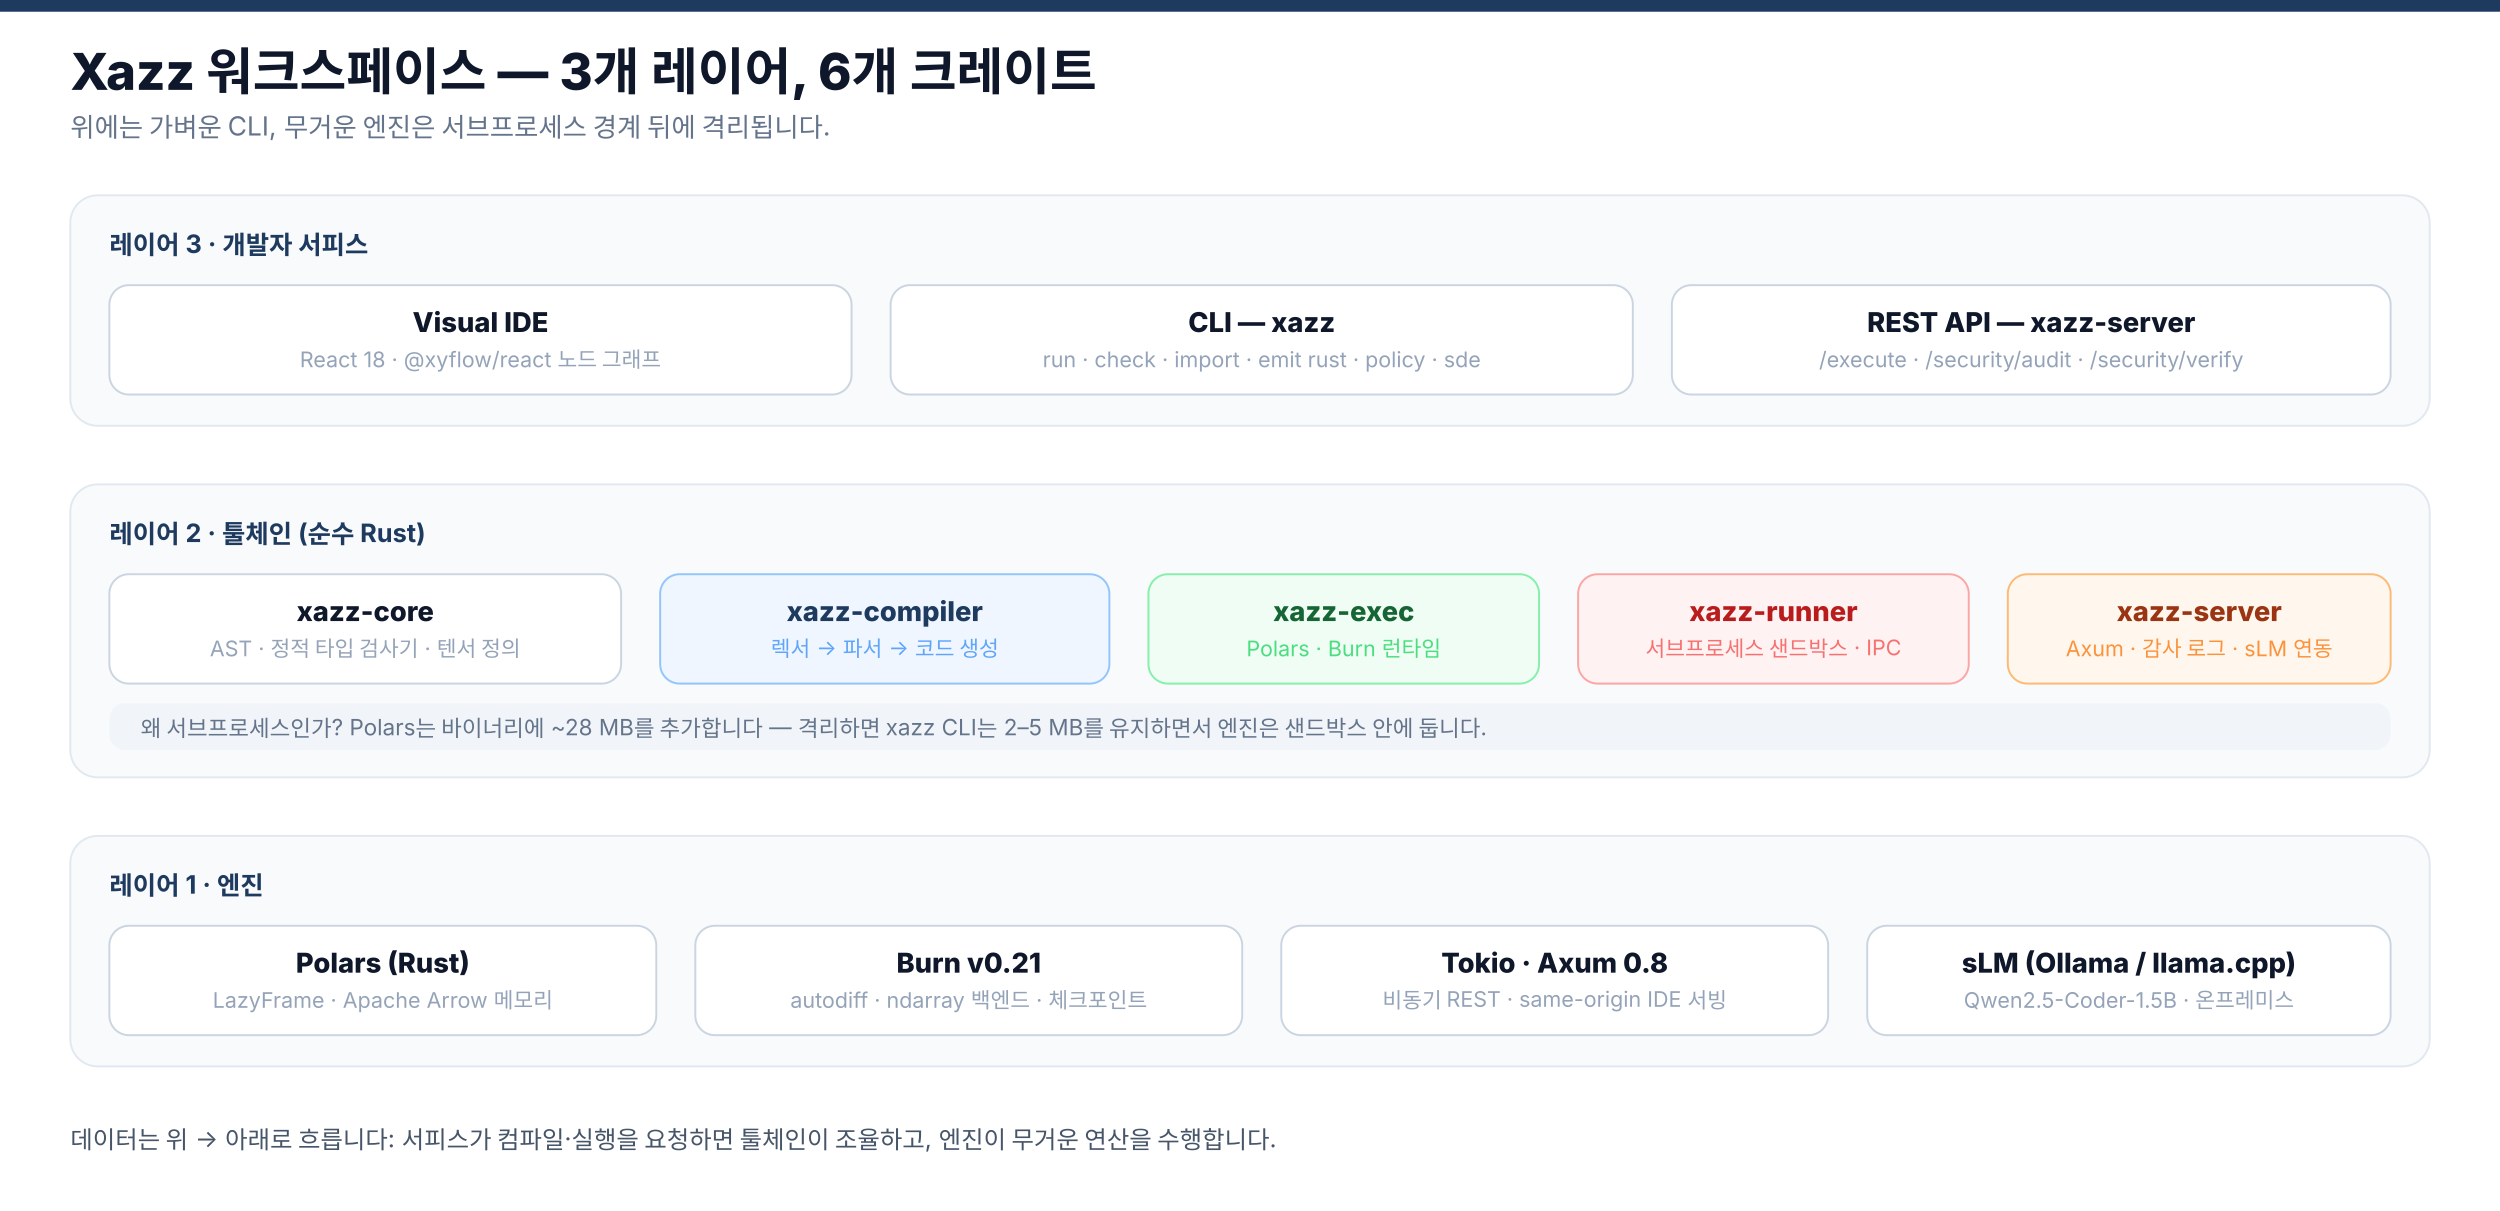
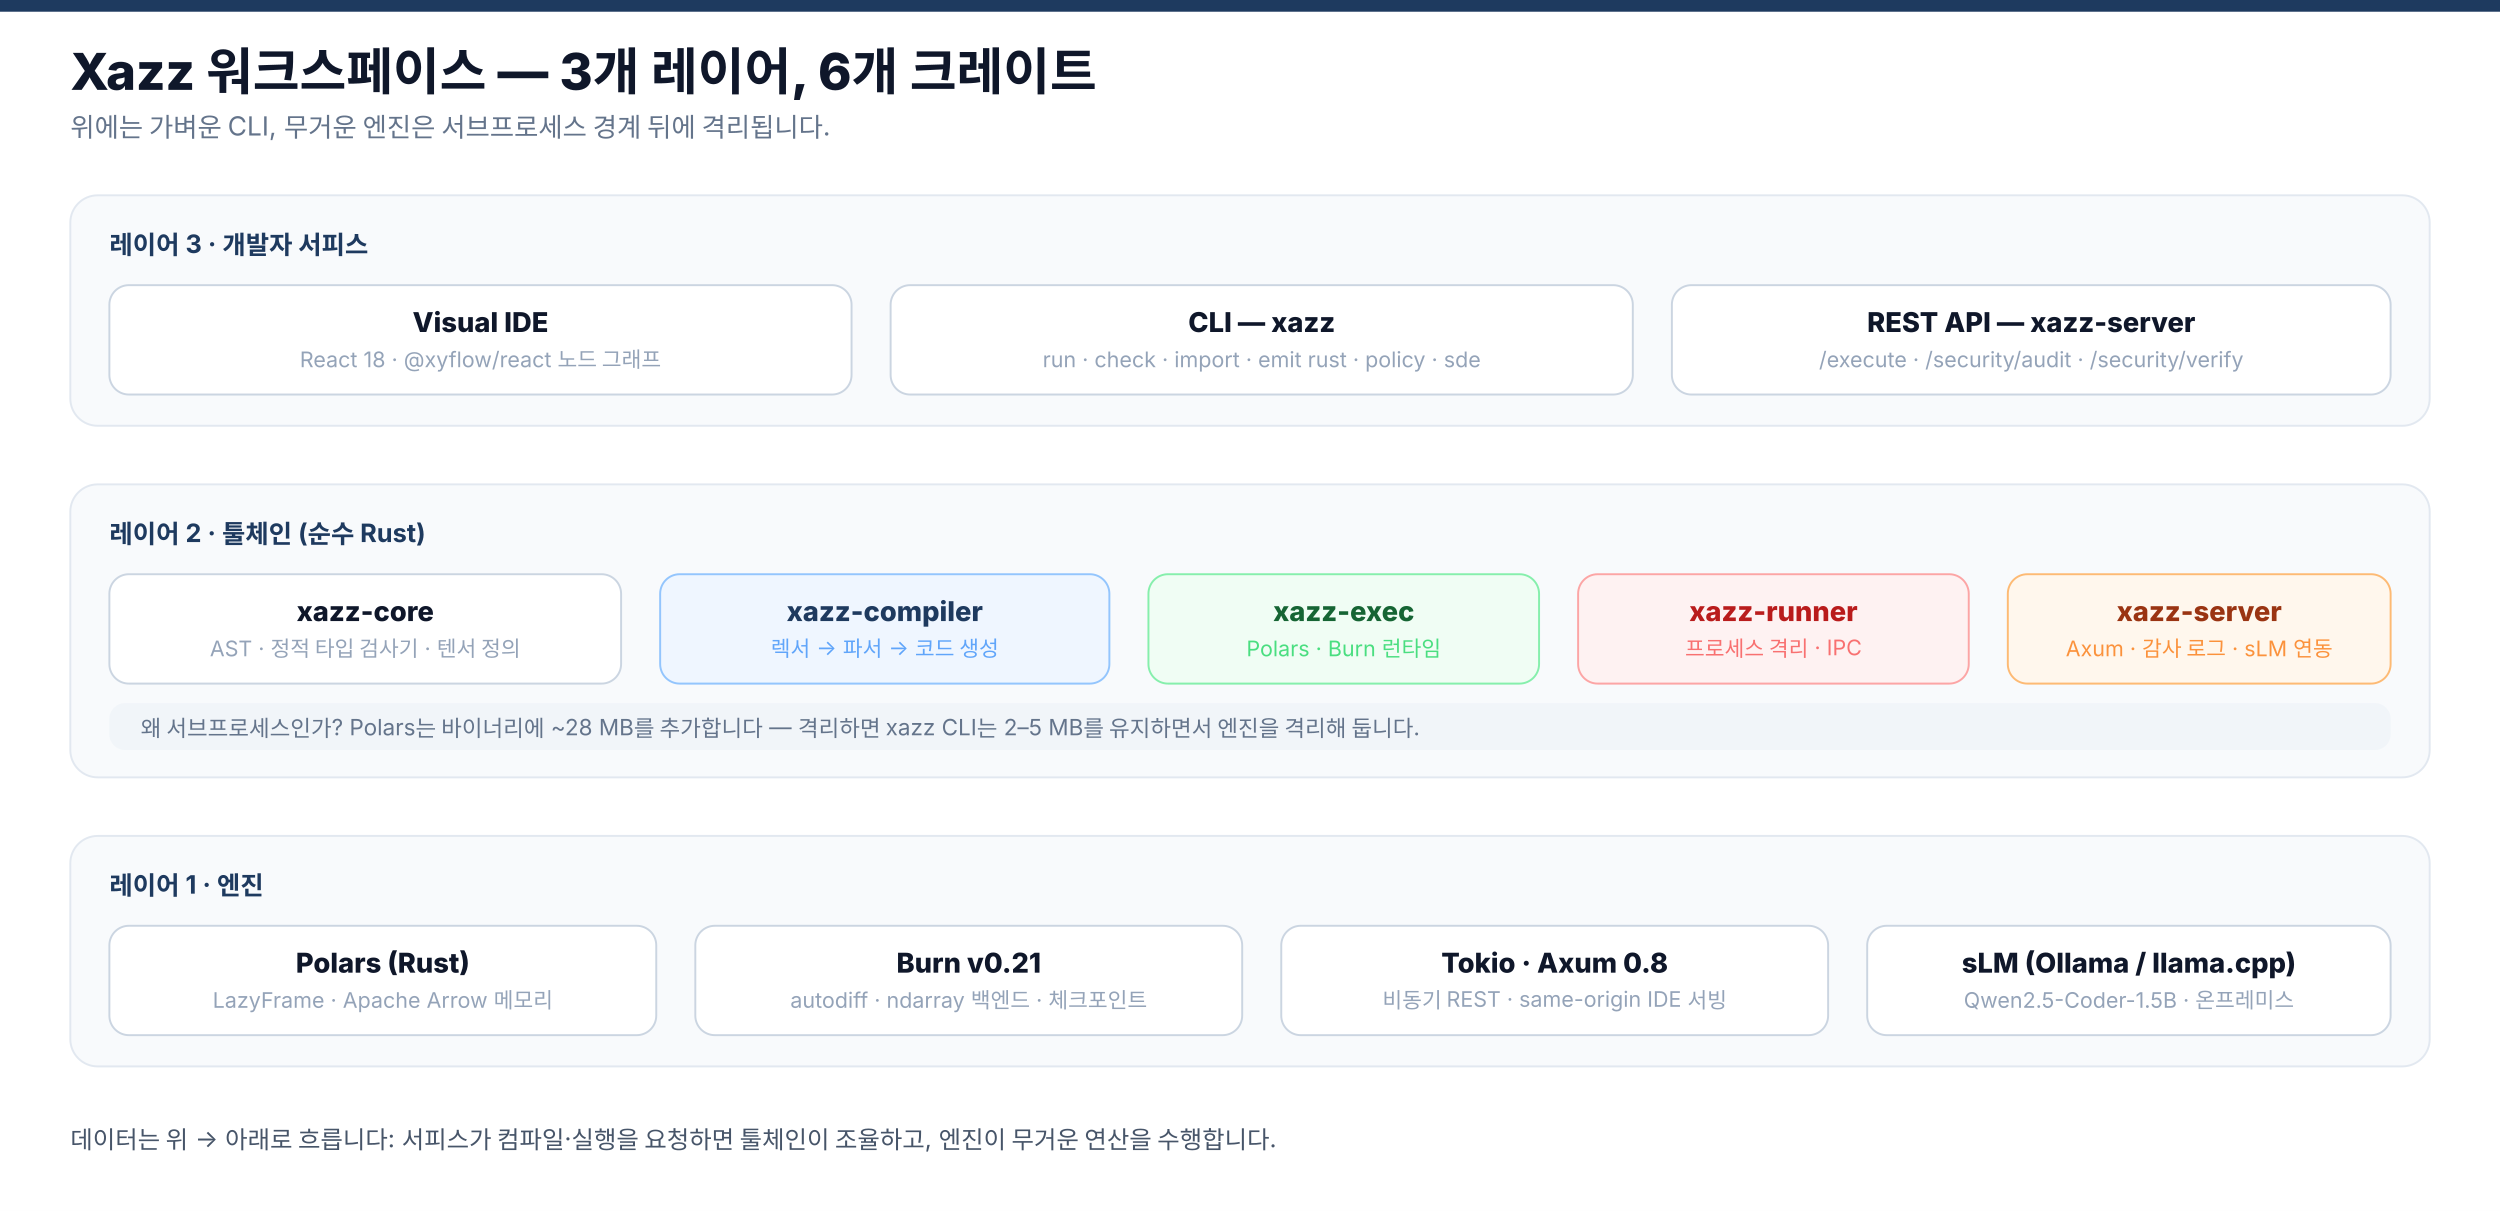
<svg xmlns="http://www.w3.org/2000/svg" width="1280" height="620" viewBox="0 0 1280 620" font-family="'Noto Sans KR', Inter, -apple-system, 'Segoe UI', sans-serif">
  <rect width="1280" height="620" fill="#ffffff" />
  <rect x="0" y="0" width="1280" height="6" fill="#1e3a5f" />
  <text x="36" y="46" font-size="26" font-weight="800" fill="#0f172a">Xazz 워크스페이스 — 3개 레이어, 6개 크레이트</text>
  <text x="36" y="70" font-size="13.5" fill="#64748b">위에는 가벼운 CLI, 무거운 엔진은 서브프로세스 경계 뒤에 격리됩니다.</text>
  <rect x="36" y="100" width="1208" height="118" rx="14" fill="#f8fafc" stroke="#e2e8f0" />
  <text x="56" y="130" font-size="13" font-weight="700" fill="#1e3a5f">레이어 3 · 개발자 서피스</text>
  <rect x="56" y="146" width="380" height="56" rx="10" fill="#ffffff" stroke="#cbd5e1" />
  <text x="246" y="170" font-size="14" font-weight="800" fill="#0f172a" text-anchor="middle">Visual IDE</text>
  <text x="246" y="188" font-size="11" fill="#94a3b8" text-anchor="middle">React 18 · @xyflow/react 노드 그래프</text>
  <rect x="456" y="146" width="380" height="56" rx="10" fill="#ffffff" stroke="#cbd5e1" />
  <text x="646" y="170" font-size="14" font-weight="800" fill="#0f172a" text-anchor="middle">CLI — xazz</text>
  <text x="646" y="188" font-size="11" fill="#94a3b8" text-anchor="middle">run · check · import · emit rust · policy · sde</text>
  <rect x="856" y="146" width="368" height="56" rx="10" fill="#ffffff" stroke="#cbd5e1" />
  <text x="1040" y="170" font-size="14" font-weight="800" fill="#0f172a" text-anchor="middle">REST API — xazz-server</text>
  <text x="1040" y="188" font-size="11" fill="#94a3b8" text-anchor="middle">/execute · /security/audit · /security/verify</text>
  <rect x="36" y="248" width="1208" height="150" rx="14" fill="#f8fafc" stroke="#e2e8f0" />
  <text x="56" y="278" font-size="13" font-weight="700" fill="#1e3a5f">레이어 2 · 툴체인 (순수 Rust)</text>
  <rect x="56" y="294" width="262" height="56" rx="10" fill="#ffffff" stroke="#cbd5e1" />
  <text x="187" y="318" font-size="14" font-weight="800" fill="#0f172a" text-anchor="middle">xazz-core</text>
  <text x="187" y="336" font-size="11" fill="#94a3b8" text-anchor="middle">AST · 정적 타입 검사기 · 텐서 정의</text>
  <rect x="338" y="294" width="230" height="56" rx="10" fill="#eff6ff" stroke="#93c5fd" />
  <text x="453" y="318" font-size="14" font-weight="800" fill="#1e3a5f" text-anchor="middle">xazz-compiler</text>
  <text x="453" y="336" font-size="11" fill="#60a5fa" text-anchor="middle">렉서 → 파서 → 코드 생성</text>
  <rect x="588" y="294" width="200" height="56" rx="10" fill="#f0fdf4" stroke="#86efac" />
  <text x="688" y="318" font-size="14" font-weight="800" fill="#166534" text-anchor="middle">xazz-exec</text>
  <text x="688" y="336" font-size="11" fill="#4ade80" text-anchor="middle">Polars · Burn 런타임</text>
  <rect x="808" y="294" width="200" height="56" rx="10" fill="#fef2f2" stroke="#fca5a5" />
  <text x="908" y="318" font-size="14" font-weight="800" fill="#b91c1c" text-anchor="middle">xazz-runner</text>
-   <text x="908" y="336" font-size="11" fill="#f87171" text-anchor="middle">서브프로세스 샌드박스 · IPC</text>
+   <text x="908" y="336" font-size="11" fill="#f87171" text-anchor="middle">프로세스 격리 · IPC</text>
  <rect x="1028" y="294" width="196" height="56" rx="10" fill="#fff7ed" stroke="#fdba74" />
  <text x="1126" y="318" font-size="14" font-weight="800" fill="#9a3412" text-anchor="middle">xazz-server</text>
  <text x="1126" y="336" font-size="11" fill="#fb923c" text-anchor="middle">Axum · 감사 로그 · sLM 연동</text>
  <rect x="56" y="360" width="1168" height="24" rx="8" fill="#f1f5f9" />
-   <text x="72" y="377" font-size="11.5" fill="#64748b">왜 서브프로세스인가? Polars는 바이너리에 ~28 MB를 추가합니다 — 격리하면 xazz CLI는 2–5 MB를 유지하면서 엔진은 샌드박스 안에 둡니다.</text>
+   <text x="72" y="377" font-size="11.5" fill="#64748b">왜 서브프로세스인가? Polars는 바이너리에 ~28 MB를 추가합니다 — 격리하면 xazz CLI는 2–5 MB를 유지하면서 엔진을 격리해 둡니다.</text>
  <rect x="36" y="428" width="1208" height="118" rx="14" fill="#f8fafc" stroke="#e2e8f0" />
  <text x="56" y="458" font-size="13" font-weight="700" fill="#1e3a5f">레이어 1 · 엔진</text>
  <rect x="56" y="474" width="280" height="56" rx="10" fill="#ffffff" stroke="#cbd5e1" />
  <text x="196" y="498" font-size="14" font-weight="800" fill="#0f172a" text-anchor="middle">Polars (Rust)</text>
  <text x="196" y="516" font-size="11" fill="#94a3b8" text-anchor="middle">LazyFrame · Apache Arrow 메모리</text>
  <rect x="356" y="474" width="280" height="56" rx="10" fill="#ffffff" stroke="#cbd5e1" />
  <text x="496" y="498" font-size="14" font-weight="800" fill="#0f172a" text-anchor="middle">Burn v0.21</text>
  <text x="496" y="516" font-size="11" fill="#94a3b8" text-anchor="middle">autodiff · ndarray 백엔드 · 체크포인트</text>
  <rect x="656" y="474" width="280" height="56" rx="10" fill="#ffffff" stroke="#cbd5e1" />
  <text x="796" y="498" font-size="14" font-weight="800" fill="#0f172a" text-anchor="middle">Tokio · Axum 0.8</text>
  <text x="796" y="516" font-size="11" fill="#94a3b8" text-anchor="middle">비동기 REST · same-origin IDE 서빙</text>
  <rect x="956" y="474" width="268" height="56" rx="10" fill="#ffffff" stroke="#cbd5e1" />
  <text x="1090" y="498" font-size="14" font-weight="800" fill="#0f172a" text-anchor="middle">sLM (Ollama / llama.cpp)</text>
  <text x="1090" y="516" font-size="11" fill="#94a3b8" text-anchor="middle">Qwen2.5-Coder-1.5B · 온프레미스</text>
  <text x="36" y="588" font-size="12.5" fill="#475569">데이터는 위 → 아래로 흐릅니다: 서피스가 컴파일·실행을 요청하면 툴체인이 조율하고, 엔진이 무거운 연산을 수행합니다.</text>
</svg>
